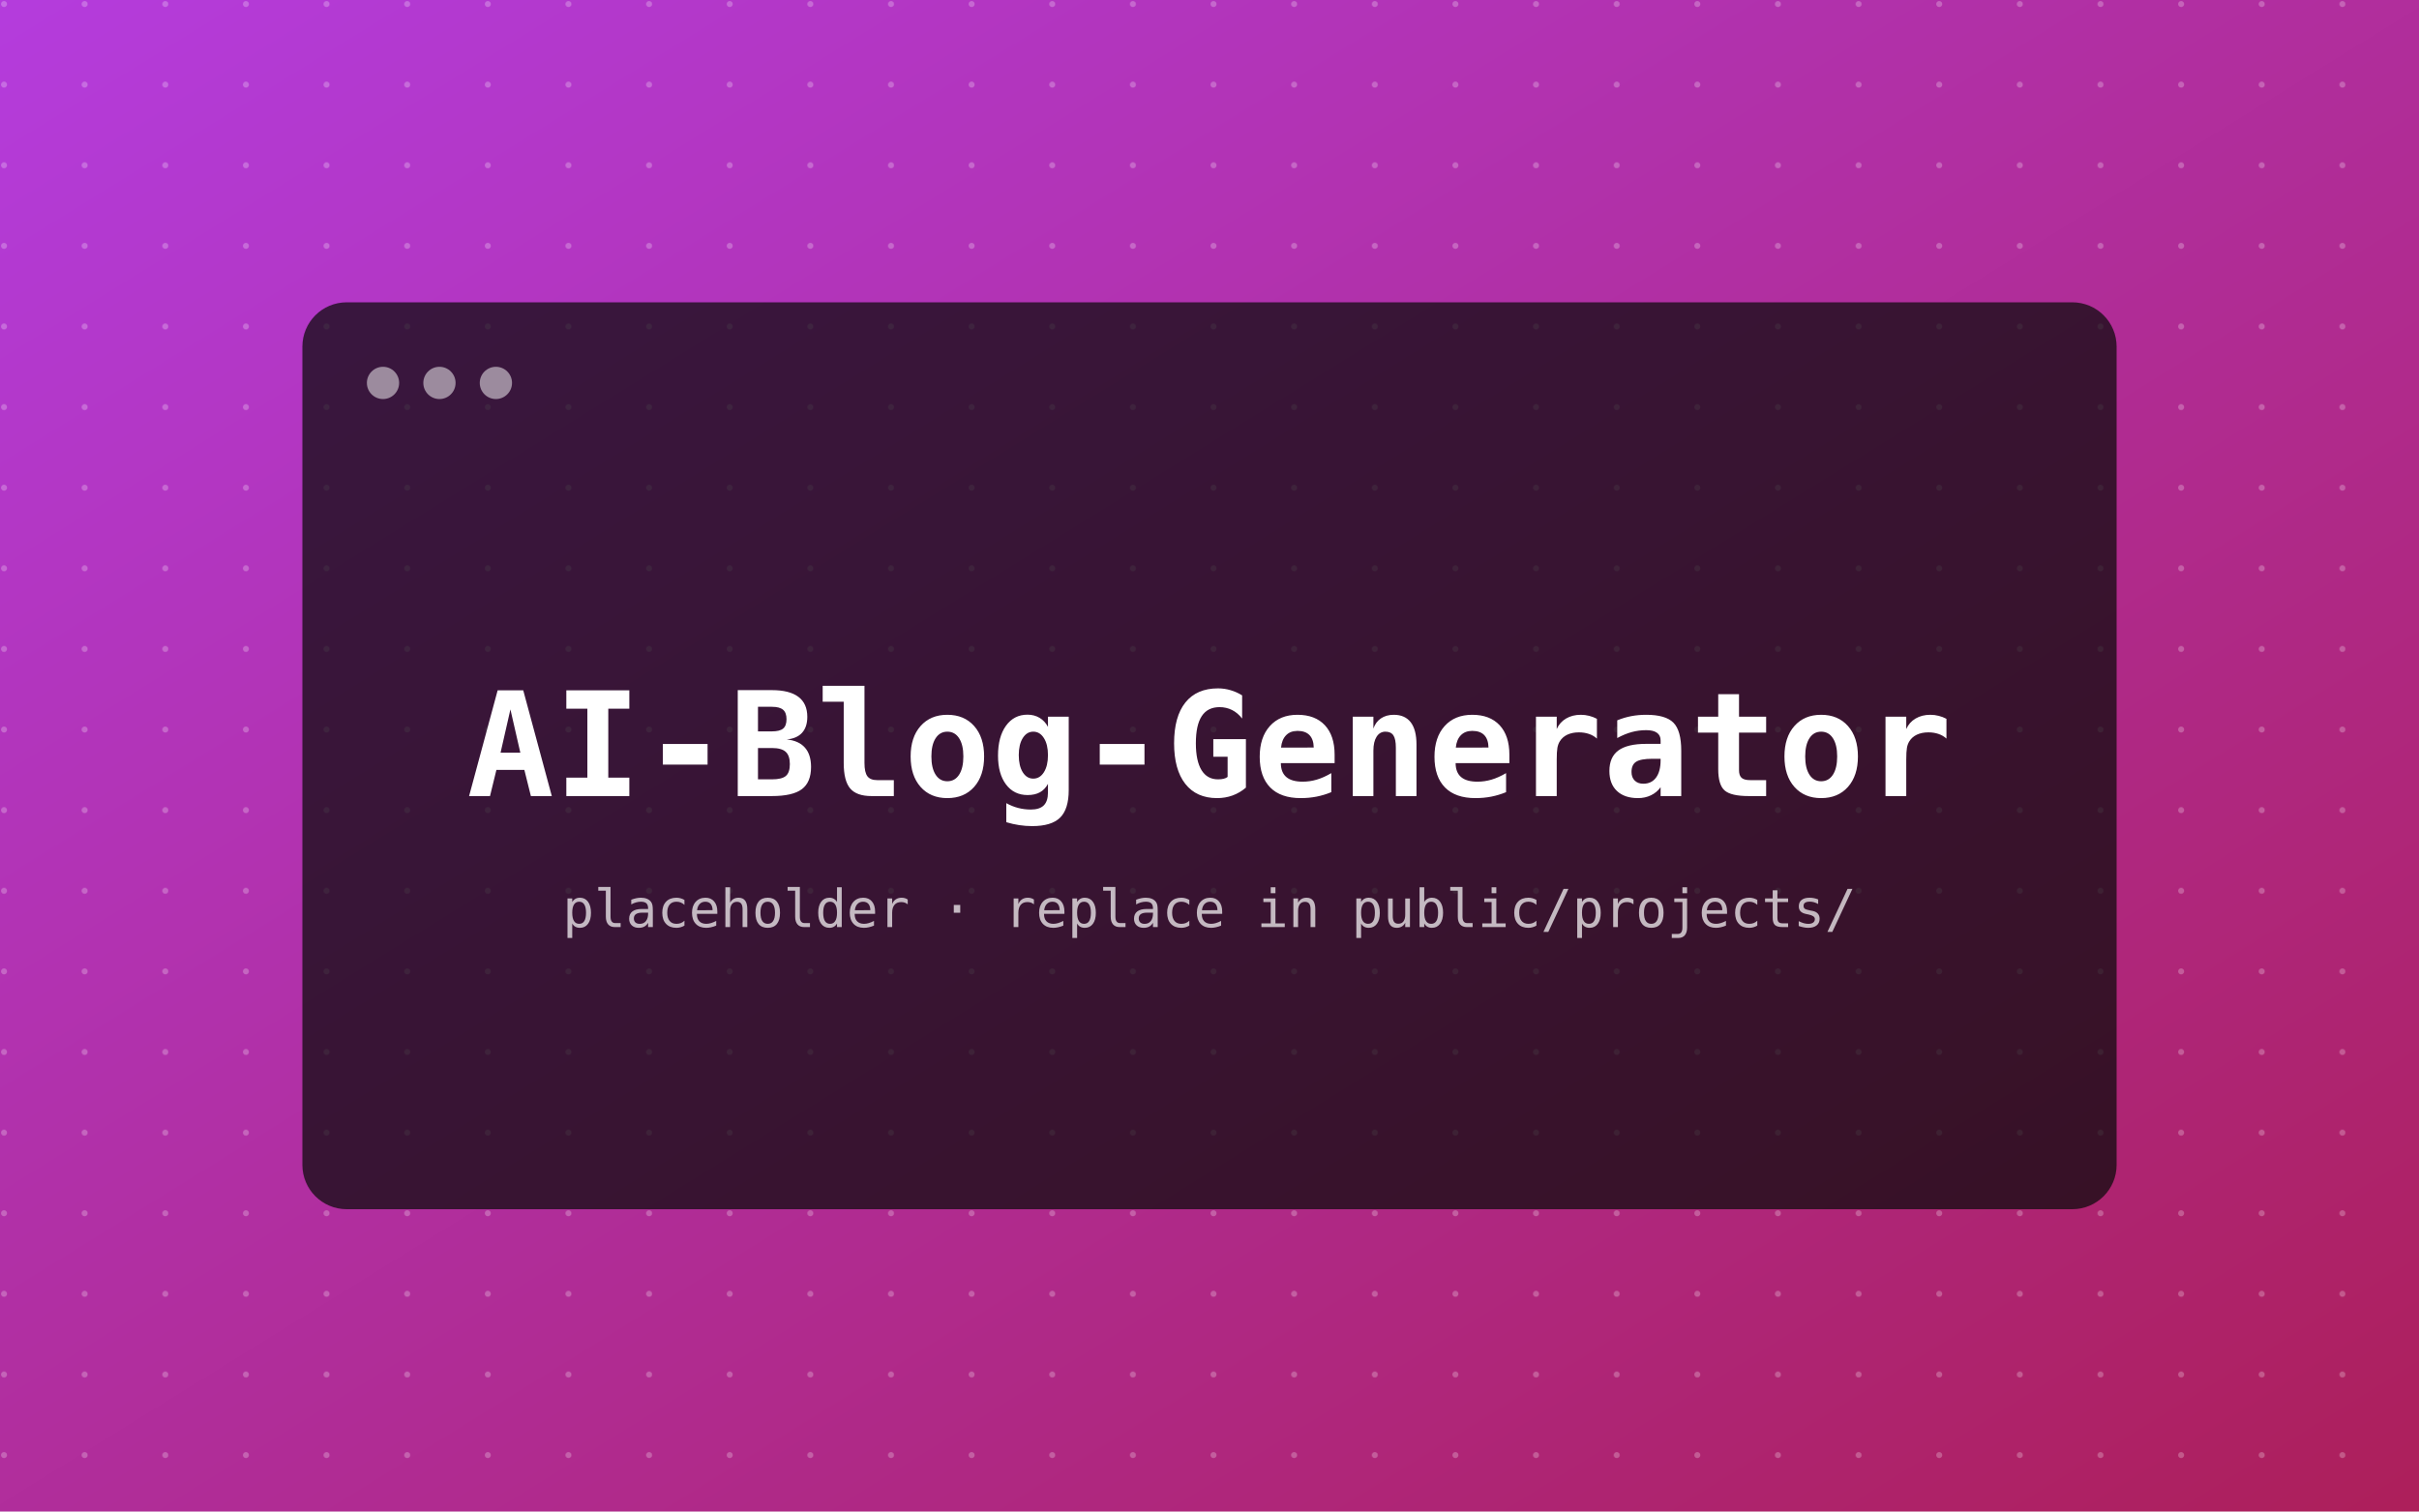
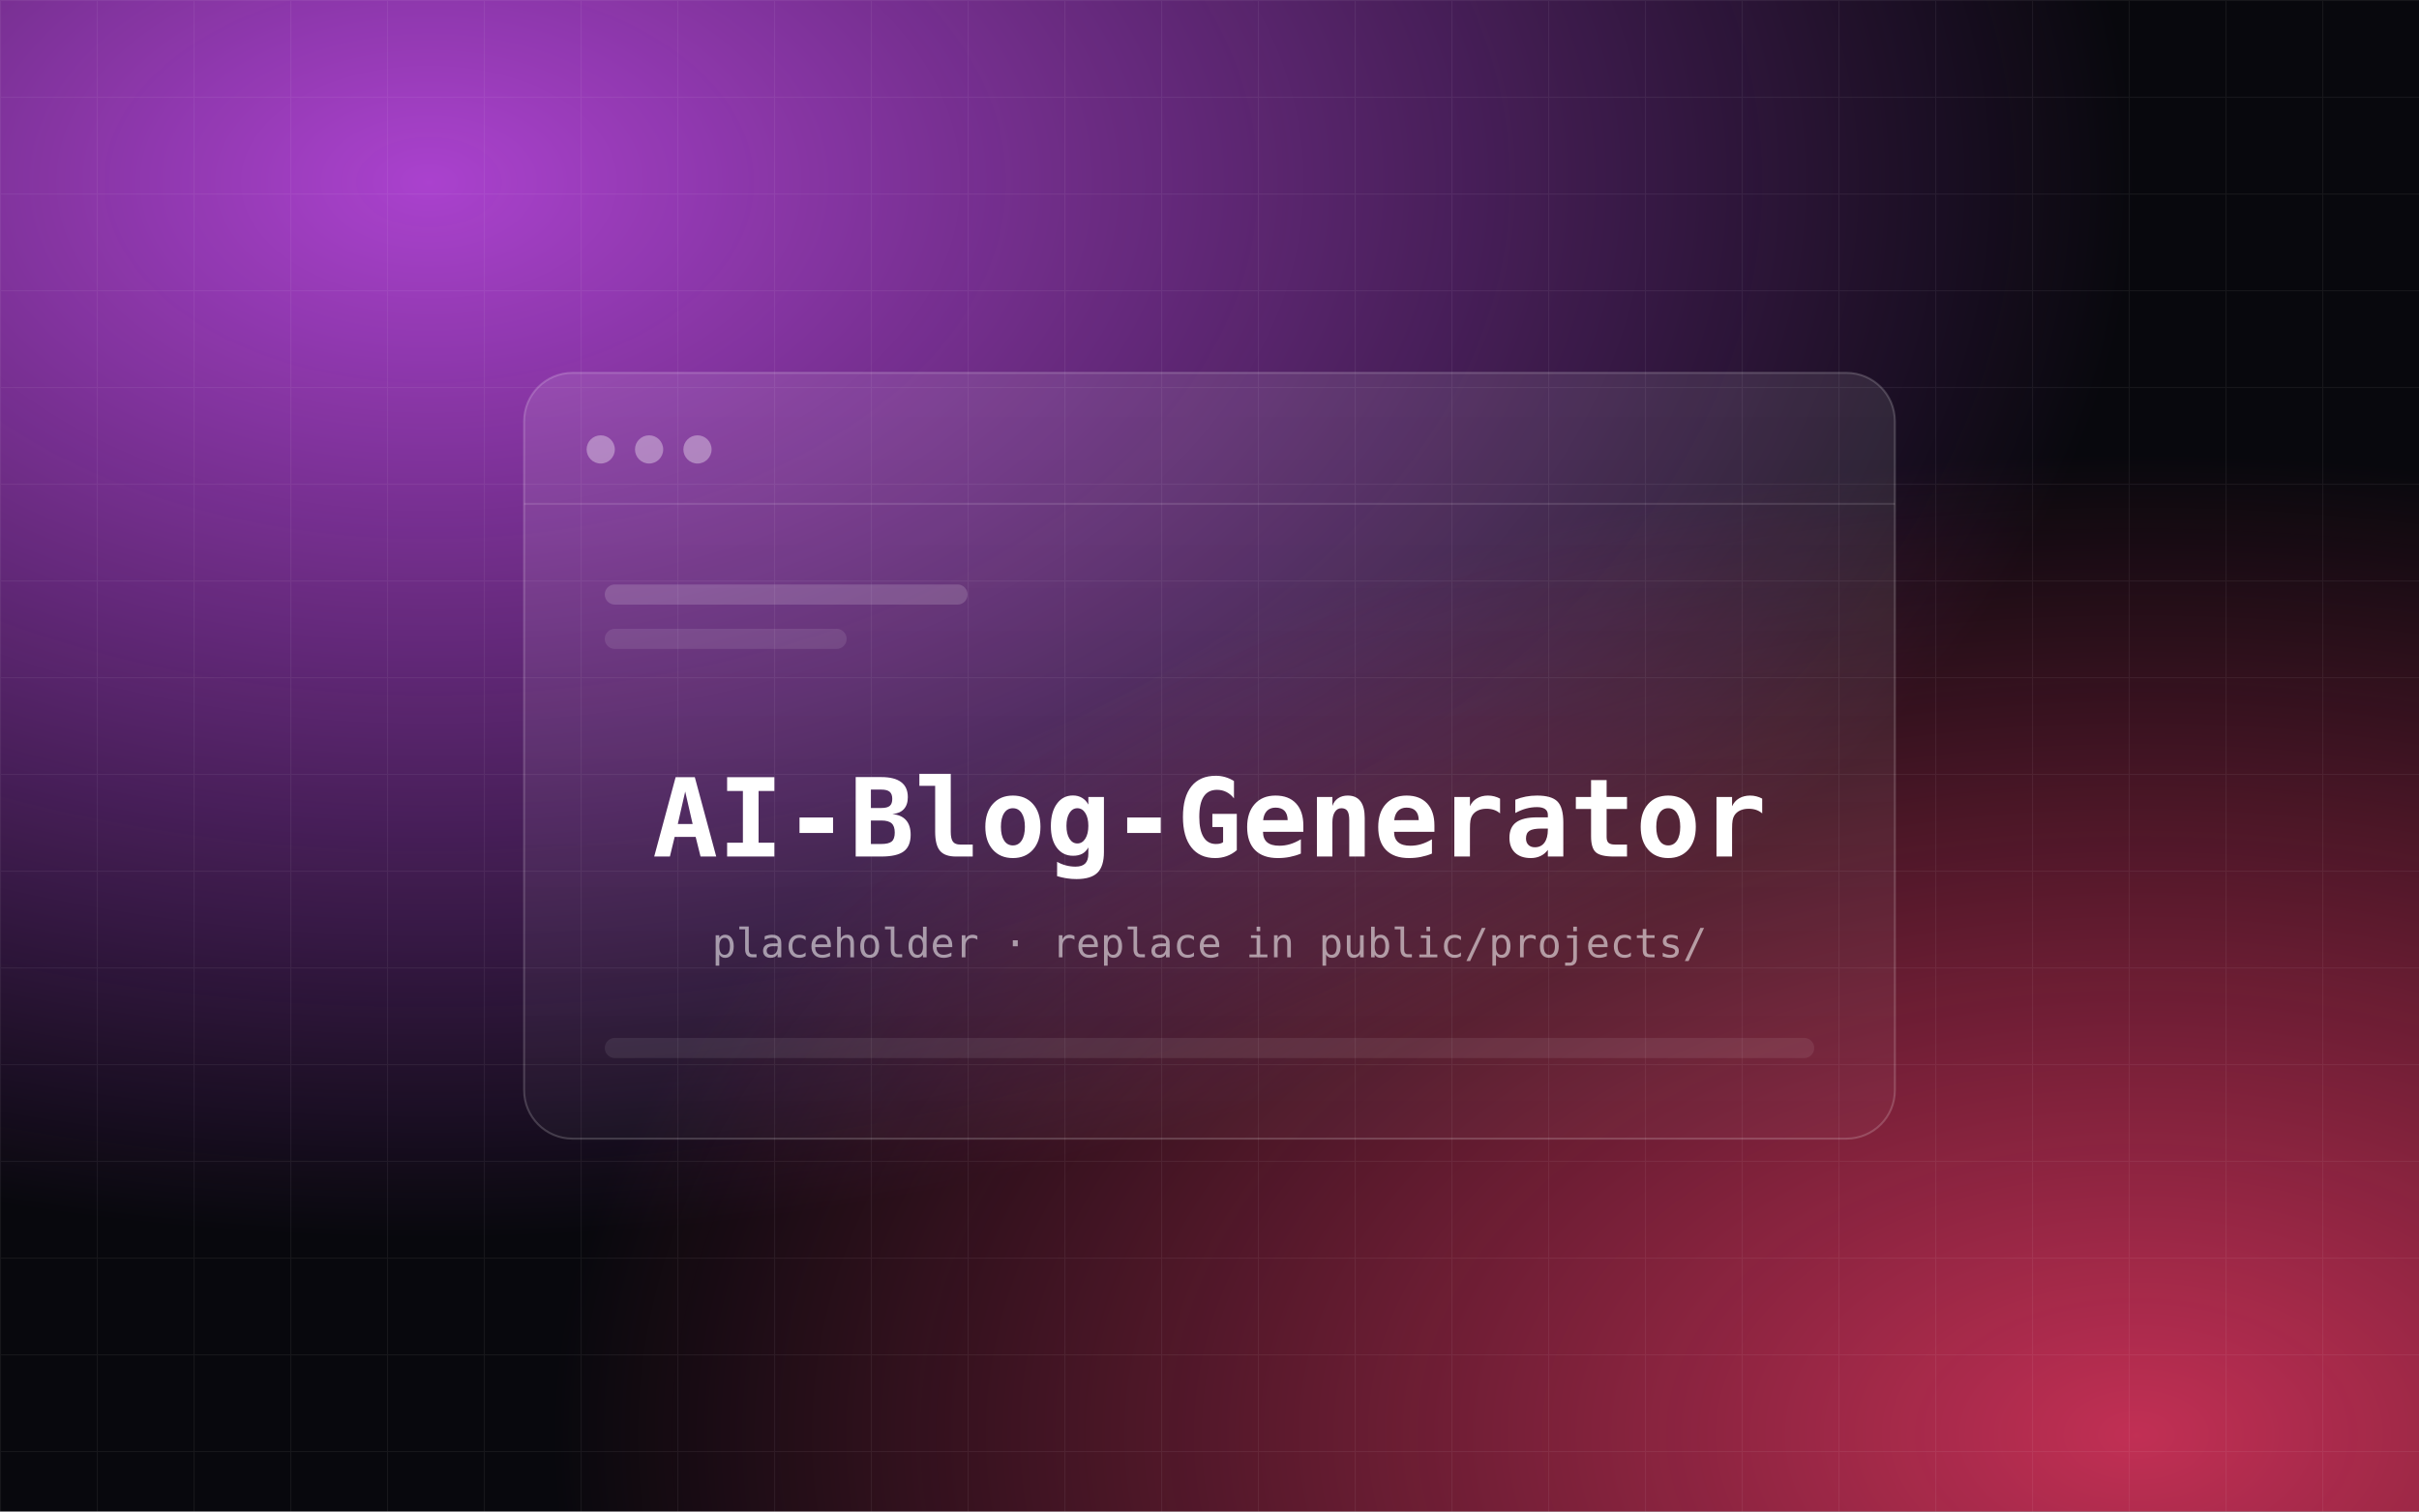
<svg xmlns="http://www.w3.org/2000/svg" viewBox="0 0 1200 750" width="1200" height="750" role="img" aria-label="AI-Blog-Generator placeholder">
  <defs>
-     <linearGradient id="g" x1="0" y1="0" x2="1" y2="1">
-       <stop offset="0" stop-color="hsl(285 70% 55%)" />
-       <stop offset="1" stop-color="hsl(335 70% 40%)" />
+     <radialGradient id="a" cx="18%" cy="12%" r="70%">
+       <stop offset="0" stop-color="hsl(285 85% 62%)" stop-opacity=".85" />
+       <stop offset="1" stop-color="hsl(285 85% 62%)" stop-opacity="0" />
+     </radialGradient>
+     <radialGradient id="b" cx="88%" cy="95%" r="65%">
+       <stop offset="0" stop-color="hsl(345 85% 58%)" stop-opacity=".8" />
+       <stop offset="1" stop-color="hsl(345 85% 58%)" stop-opacity="0" />
+     </radialGradient>
+     <pattern id="g" width="48" height="48" patternUnits="userSpaceOnUse">
+       <path d="M48 0H0V48" fill="none" stroke="#fff" stroke-opacity=".06" />
+     </pattern>
+     <linearGradient id="w" x1="0" y1="0" x2="0" y2="1">
+       <stop offset="0" stop-color="#fff" stop-opacity=".1" />
+       <stop offset="1" stop-color="#fff" stop-opacity=".03" />
    </linearGradient>
-     <pattern id="p" width="40" height="40" patternUnits="userSpaceOnUse">
-       <circle cx="2" cy="2" r="1.5" fill="#fff" fill-opacity=".25" />
-     </pattern>
  </defs>
+   <rect width="1200" height="750" fill="#08080d" />
+   <rect width="1200" height="750" fill="url(#a)" />
+   <rect width="1200" height="750" fill="url(#b)" />
  <rect width="1200" height="750" fill="url(#g)" />
-   <rect width="1200" height="750" fill="url(#p)" />
-   <rect x="150" y="150" width="900" height="450" rx="22" fill="#0a0a0b" fill-opacity=".72" />
-   <circle cx="190" cy="190" r="8" fill="#fff" fill-opacity=".5" />
-   <circle cx="218" cy="190" r="8" fill="#fff" fill-opacity=".5" />
-   <circle cx="246" cy="190" r="8" fill="#fff" fill-opacity=".5" />
-   <text x="600" y="395" text-anchor="middle" font-family="ui-monospace,Menlo,Consolas,monospace" font-size="72" font-weight="700" fill="#fff">AI-Blog-Generator</text>
-   <text x="600" y="460" text-anchor="middle" font-family="ui-monospace,Menlo,Consolas,monospace" font-size="26" fill="#fff" fill-opacity=".7">placeholder · replace in public/projects/</text>
+   <g>
+     <rect x="260" y="185" width="680" height="380" rx="24" fill="url(#w)" stroke="#fff" stroke-opacity=".18" />
+     <circle cx="298" cy="223" r="7" fill="#fff" fill-opacity=".35" />
+     <circle cx="322" cy="223" r="7" fill="#fff" fill-opacity=".35" />
+     <circle cx="346" cy="223" r="7" fill="#fff" fill-opacity=".35" />
+     <line x1="260" y1="250" x2="940" y2="250" stroke="#fff" stroke-opacity=".12" />
+     <rect x="300" y="290" width="180" height="10" rx="5" fill="#fff" fill-opacity=".16" />
+     <rect x="300" y="312" width="120" height="10" rx="5" fill="#fff" fill-opacity=".1" />
+     <text x="600" y="425" text-anchor="middle" font-family="ui-monospace,Menlo,Consolas,monospace" font-size="54" font-weight="700" fill="#fff">AI-Blog-Generator</text>
+     <text x="600" y="475" text-anchor="middle" font-family="ui-monospace,Menlo,Consolas,monospace" font-size="20" fill="#fff" fill-opacity=".55">placeholder · replace in public/projects/</text>
+     <rect x="300" y="515" width="600" height="10" rx="5" fill="#fff" fill-opacity=".08" />
+   </g>
</svg>
